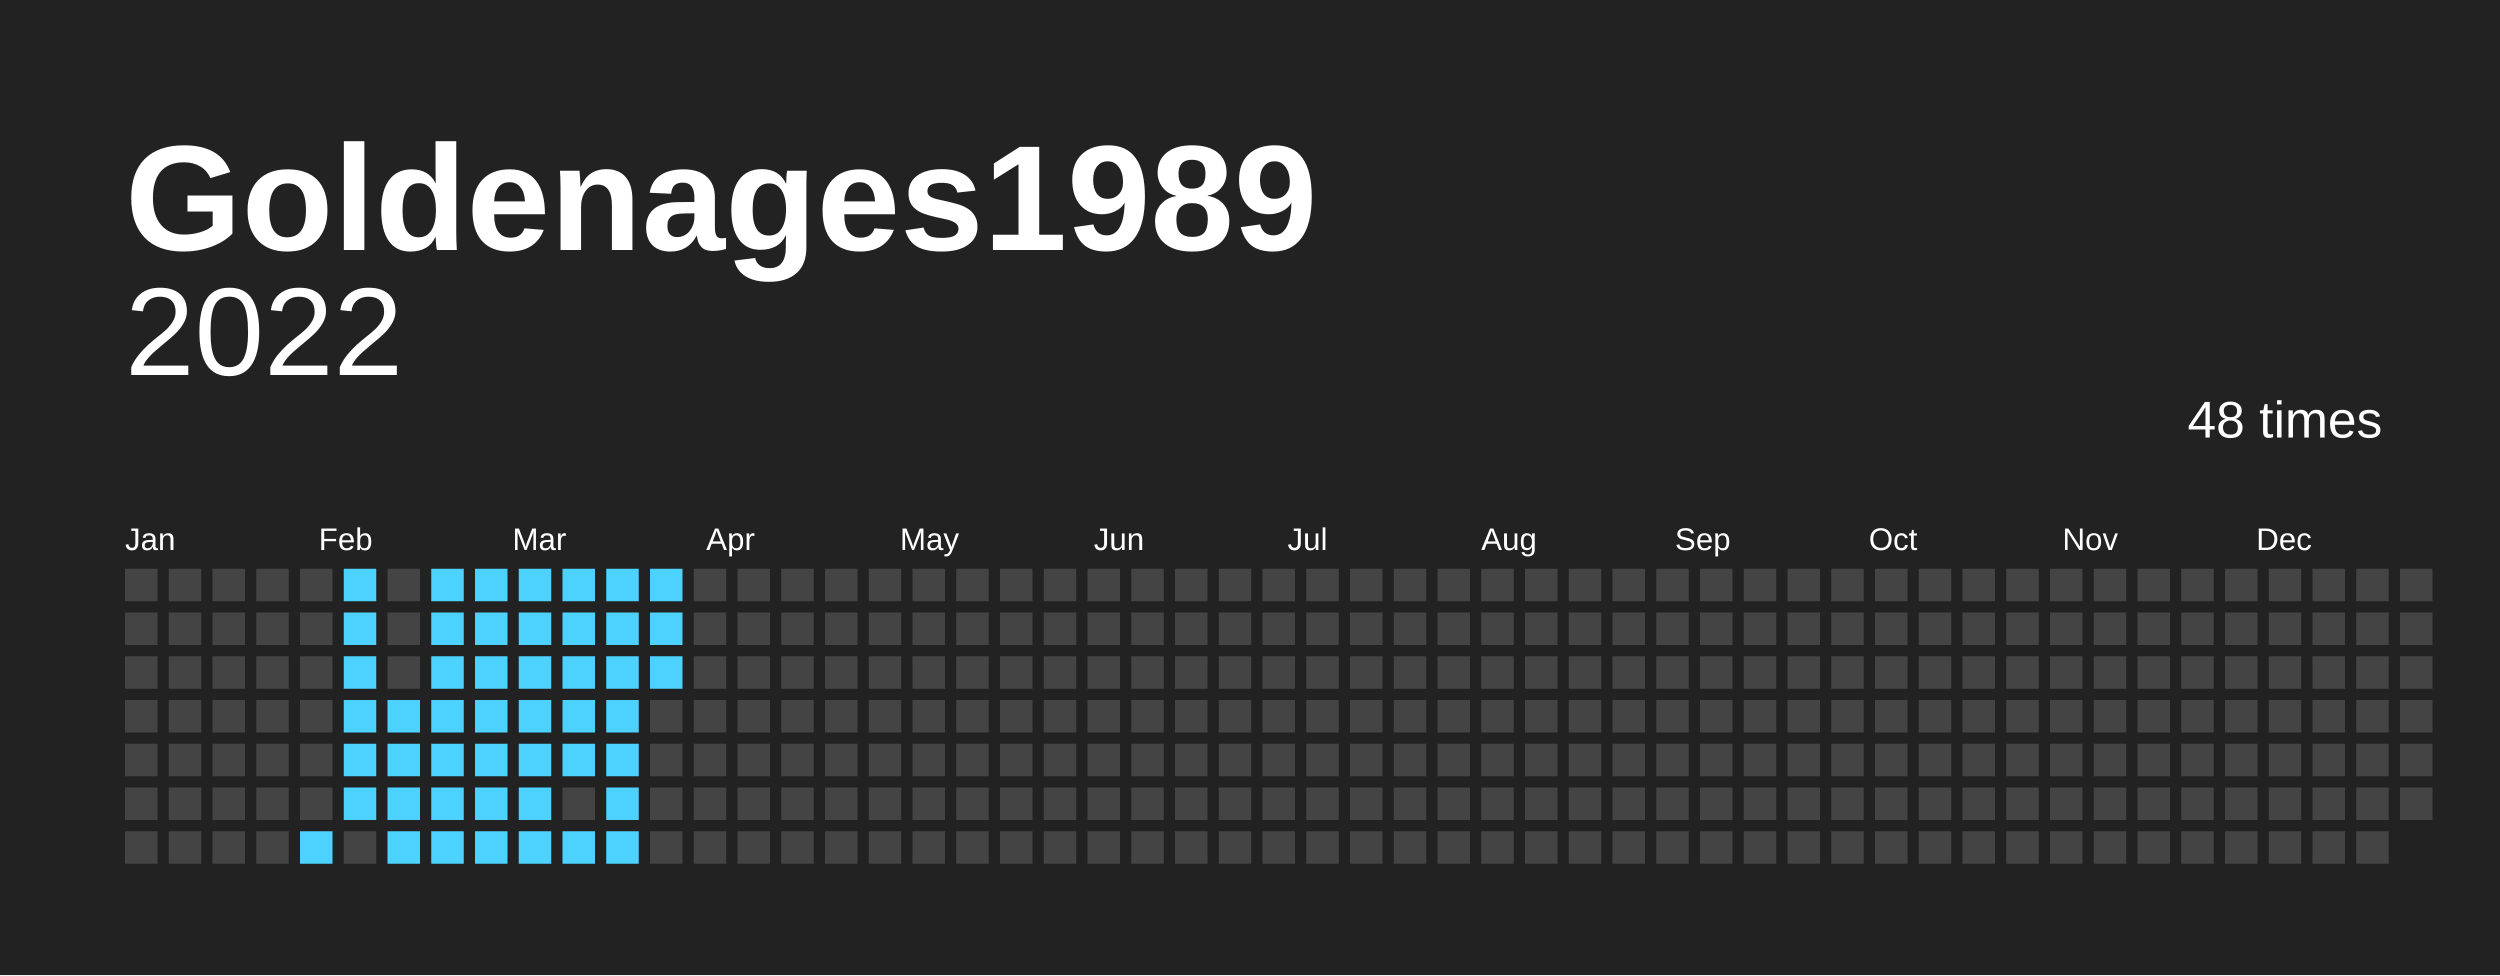
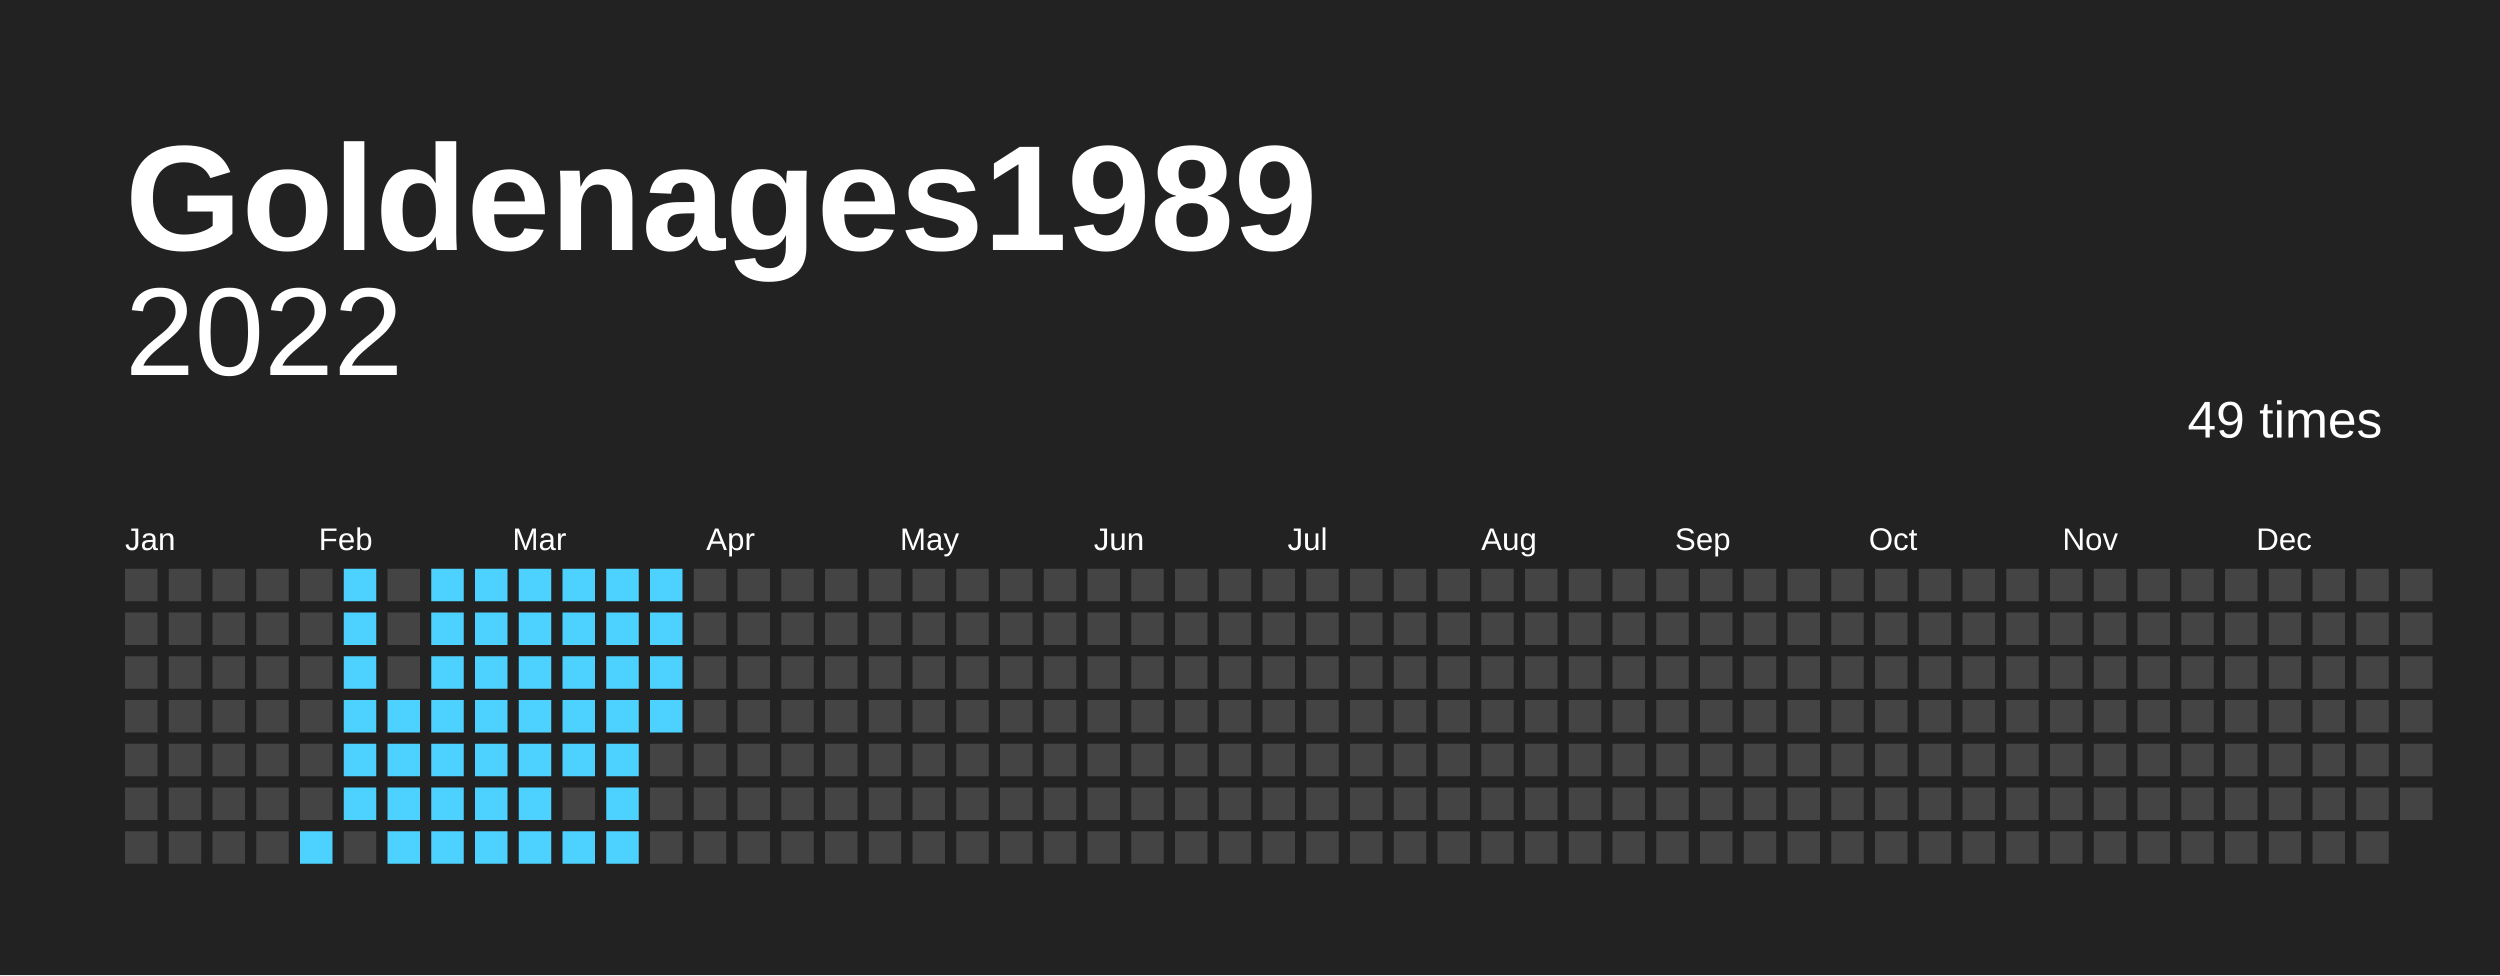
<svg xmlns="http://www.w3.org/2000/svg" baseProfile="full" height="78mm" version="1.1" viewBox="0,0,200,78" width="200mm">
  <defs />
  <rect fill="#222222" height="78" width="200" x="0" y="0" />
  <text fill="#FFFFFF" style="font-size:12px; font-family:Arial; font-weight:bold;" x="10" y="20">Goldenages1989</text>
  <text alignment-baseline="hanging" fill="#FFFFFF" style="font-size:10.0px; font-family:Arial;" x="10" y="30">2022</text>
-   <text alignment-baseline="hanging" fill="#FFFFFF" style="font-size:4.125px; font-family:Arial;" x="175" y="35">48 times</text>
+   <text alignment-baseline="hanging" fill="#FFFFFF" style="font-size:4.125px; font-family:Arial;" x="175" y="35">49 times</text>
  <text fill="#FFFFFF" style="font-size:2.5px; font-family:Arial" x="10.0" y="44">Jan</text>
  <text fill="#FFFFFF" style="font-size:2.5px; font-family:Arial" x="25.5" y="44">Feb</text>
  <text fill="#FFFFFF" style="font-size:2.5px; font-family:Arial" x="41.0" y="44">Mar</text>
  <text fill="#FFFFFF" style="font-size:2.5px; font-family:Arial" x="56.5" y="44">Apr</text>
  <text fill="#FFFFFF" style="font-size:2.5px; font-family:Arial" x="72.0" y="44">May</text>
  <text fill="#FFFFFF" style="font-size:2.5px; font-family:Arial" x="87.5" y="44">Jun</text>
  <text fill="#FFFFFF" style="font-size:2.5px; font-family:Arial" x="103.0" y="44">Jul</text>
  <text fill="#FFFFFF" style="font-size:2.5px; font-family:Arial" x="118.5" y="44">Aug</text>
  <text fill="#FFFFFF" style="font-size:2.5px; font-family:Arial" x="134.0" y="44">Sep</text>
  <text fill="#FFFFFF" style="font-size:2.5px; font-family:Arial" x="149.5" y="44">Oct</text>
  <text fill="#FFFFFF" style="font-size:2.5px; font-family:Arial" x="165.0" y="44">Nov</text>
  <text fill="#FFFFFF" style="font-size:2.5px; font-family:Arial" x="180.5" y="44">Dec</text>
  <rect fill="#444444" height="2.6" width="2.6" x="10.0" y="45.5" />
  <rect fill="#444444" height="2.6" width="2.6" x="10.0" y="49.0" />
  <rect fill="#444444" height="2.6" width="2.6" x="10.0" y="52.5" />
  <rect fill="#444444" height="2.6" width="2.6" x="10.0" y="56.0" />
  <rect fill="#444444" height="2.6" width="2.6" x="10.0" y="59.5" />
  <rect fill="#444444" height="2.6" width="2.6" x="10.0" y="63.0" />
  <rect fill="#444444" height="2.6" width="2.6" x="10.0" y="66.5" />
  <rect fill="#444444" height="2.6" width="2.6" x="13.5" y="45.5" />
  <rect fill="#444444" height="2.6" width="2.6" x="13.5" y="49.0" />
  <rect fill="#444444" height="2.6" width="2.6" x="13.5" y="52.5" />
  <rect fill="#444444" height="2.6" width="2.6" x="13.5" y="56.0" />
  <rect fill="#444444" height="2.6" width="2.6" x="13.5" y="59.5" />
  <rect fill="#444444" height="2.6" width="2.6" x="13.5" y="63.0" />
  <rect fill="#444444" height="2.6" width="2.6" x="13.5" y="66.5" />
  <rect fill="#444444" height="2.6" width="2.6" x="17.0" y="45.5" />
  <rect fill="#444444" height="2.6" width="2.6" x="17.0" y="49.0" />
  <rect fill="#444444" height="2.6" width="2.6" x="17.0" y="52.5" />
  <rect fill="#444444" height="2.6" width="2.6" x="17.0" y="56.0" />
  <rect fill="#444444" height="2.6" width="2.6" x="17.0" y="59.5" />
  <rect fill="#444444" height="2.6" width="2.6" x="17.0" y="63.0" />
  <rect fill="#444444" height="2.6" width="2.6" x="17.0" y="66.5" />
  <rect fill="#444444" height="2.6" width="2.6" x="20.5" y="45.5" />
  <rect fill="#444444" height="2.6" width="2.6" x="20.5" y="49.0" />
  <rect fill="#444444" height="2.6" width="2.6" x="20.5" y="52.5" />
  <rect fill="#444444" height="2.6" width="2.6" x="20.5" y="56.0" />
  <rect fill="#444444" height="2.6" width="2.6" x="20.5" y="59.5" />
  <rect fill="#444444" height="2.6" width="2.6" x="20.5" y="63.0" />
  <rect fill="#444444" height="2.6" width="2.6" x="20.5" y="66.5" />
  <rect fill="#444444" height="2.6" width="2.6" x="24.0" y="45.5" />
  <rect fill="#444444" height="2.6" width="2.6" x="24.0" y="49.0" />
  <rect fill="#444444" height="2.6" width="2.6" x="24.0" y="52.5" />
  <rect fill="#444444" height="2.6" width="2.6" x="24.0" y="56.0" />
  <rect fill="#444444" height="2.6" width="2.6" x="24.0" y="59.5" />
  <rect fill="#444444" height="2.6" width="2.6" x="24.0" y="63.0" />
  <rect fill="#4DD2FF" height="2.6" width="2.6" x="24.0" y="66.5" />
  <rect fill="#4DD2FF" height="2.6" width="2.6" x="27.5" y="45.5" />
  <rect fill="#4DD2FF" height="2.6" width="2.6" x="27.5" y="49.0" />
  <rect fill="#4DD2FF" height="2.6" width="2.6" x="27.5" y="52.5" />
  <rect fill="#4DD2FF" height="2.6" width="2.6" x="27.5" y="56.0" />
  <rect fill="#4DD2FF" height="2.6" width="2.6" x="27.5" y="59.5" />
  <rect fill="#4DD2FF" height="2.6" width="2.6" x="27.5" y="63.0" />
  <rect fill="#444444" height="2.6" width="2.6" x="27.5" y="66.5" />
  <rect fill="#444444" height="2.6" width="2.6" x="31.0" y="45.5" />
  <rect fill="#444444" height="2.6" width="2.6" x="31.0" y="49.0" />
  <rect fill="#444444" height="2.6" width="2.6" x="31.0" y="52.5" />
  <rect fill="#4DD2FF" height="2.6" width="2.6" x="31.0" y="56.0" />
  <rect fill="#4DD2FF" height="2.6" width="2.6" x="31.0" y="59.5" />
  <rect fill="#4DD2FF" height="2.6" width="2.6" x="31.0" y="63.0" />
  <rect fill="#4DD2FF" height="2.6" width="2.6" x="31.0" y="66.5" />
  <rect fill="#4DD2FF" height="2.6" width="2.6" x="34.5" y="45.5" />
  <rect fill="#4DD2FF" height="2.6" width="2.6" x="34.5" y="49.0" />
  <rect fill="#4DD2FF" height="2.6" width="2.6" x="34.5" y="52.5" />
  <rect fill="#4DD2FF" height="2.6" width="2.6" x="34.5" y="56.0" />
  <rect fill="#4DD2FF" height="2.6" width="2.6" x="34.5" y="59.5" />
  <rect fill="#4DD2FF" height="2.6" width="2.6" x="34.5" y="63.0" />
  <rect fill="#4DD2FF" height="2.6" width="2.6" x="34.5" y="66.5" />
  <rect fill="#4DD2FF" height="2.6" width="2.6" x="38.0" y="45.5" />
  <rect fill="#4DD2FF" height="2.6" width="2.6" x="38.0" y="49.0" />
  <rect fill="#4DD2FF" height="2.6" width="2.6" x="38.0" y="52.5" />
  <rect fill="#4DD2FF" height="2.6" width="2.6" x="38.0" y="56.0" />
  <rect fill="#4DD2FF" height="2.6" width="2.6" x="38.0" y="59.5" />
  <rect fill="#4DD2FF" height="2.6" width="2.6" x="38.0" y="63.0" />
  <rect fill="#4DD2FF" height="2.6" width="2.6" x="38.0" y="66.5" />
  <rect fill="#4DD2FF" height="2.6" width="2.6" x="41.5" y="45.5" />
  <rect fill="#4DD2FF" height="2.6" width="2.6" x="41.5" y="49.0" />
  <rect fill="#4DD2FF" height="2.6" width="2.6" x="41.5" y="52.5" />
  <rect fill="#4DD2FF" height="2.6" width="2.6" x="41.5" y="56.0" />
  <rect fill="#4DD2FF" height="2.6" width="2.6" x="41.5" y="59.5" />
  <rect fill="#4DD2FF" height="2.6" width="2.6" x="41.5" y="63.0" />
  <rect fill="#4DD2FF" height="2.6" width="2.6" x="41.5" y="66.5" />
  <rect fill="#4DD2FF" height="2.6" width="2.6" x="45.0" y="45.5" />
  <rect fill="#4DD2FF" height="2.6" width="2.6" x="45.0" y="49.0" />
  <rect fill="#4DD2FF" height="2.6" width="2.6" x="45.0" y="52.5" />
  <rect fill="#4DD2FF" height="2.6" width="2.6" x="45.0" y="56.0" />
  <rect fill="#4DD2FF" height="2.6" width="2.6" x="45.0" y="59.5" />
  <rect fill="#444444" height="2.6" width="2.6" x="45.0" y="63.0" />
  <rect fill="#4DD2FF" height="2.6" width="2.6" x="45.0" y="66.5" />
  <rect fill="#4DD2FF" height="2.6" width="2.6" x="48.5" y="45.5" />
  <rect fill="#4DD2FF" height="2.6" width="2.6" x="48.5" y="49.0" />
  <rect fill="#4DD2FF" height="2.6" width="2.6" x="48.5" y="52.5" />
  <rect fill="#4DD2FF" height="2.6" width="2.6" x="48.5" y="56.0" />
  <rect fill="#4DD2FF" height="2.6" width="2.6" x="48.5" y="59.5" />
  <rect fill="#4DD2FF" height="2.6" width="2.6" x="48.5" y="63.0" />
  <rect fill="#4DD2FF" height="2.6" width="2.6" x="48.5" y="66.5" />
  <rect fill="#4DD2FF" height="2.6" width="2.6" x="52.0" y="45.5" />
  <rect fill="#4DD2FF" height="2.6" width="2.6" x="52.0" y="49.0" />
  <rect fill="#4DD2FF" height="2.6" width="2.6" x="52.0" y="52.5" />
-   <rect fill="#444444" height="2.6" width="2.6" x="52.0" y="56.0" />
+   <rect fill="#4DD2FF" height="2.6" width="2.6" x="52.0" y="56.0" />
  <rect fill="#444444" height="2.6" width="2.6" x="52.0" y="59.5" />
  <rect fill="#444444" height="2.6" width="2.6" x="52.0" y="63.0" />
  <rect fill="#444444" height="2.6" width="2.6" x="52.0" y="66.5" />
  <rect fill="#444444" height="2.6" width="2.6" x="55.5" y="45.5" />
  <rect fill="#444444" height="2.6" width="2.6" x="55.5" y="49.0" />
  <rect fill="#444444" height="2.6" width="2.6" x="55.5" y="52.5" />
  <rect fill="#444444" height="2.6" width="2.6" x="55.5" y="56.0" />
  <rect fill="#444444" height="2.6" width="2.6" x="55.5" y="59.5" />
  <rect fill="#444444" height="2.6" width="2.6" x="55.5" y="63.0" />
  <rect fill="#444444" height="2.6" width="2.6" x="55.5" y="66.5" />
  <rect fill="#444444" height="2.6" width="2.6" x="59.0" y="45.5" />
  <rect fill="#444444" height="2.6" width="2.6" x="59.0" y="49.0" />
  <rect fill="#444444" height="2.6" width="2.6" x="59.0" y="52.5" />
  <rect fill="#444444" height="2.6" width="2.6" x="59.0" y="56.0" />
  <rect fill="#444444" height="2.6" width="2.6" x="59.0" y="59.5" />
  <rect fill="#444444" height="2.6" width="2.6" x="59.0" y="63.0" />
  <rect fill="#444444" height="2.6" width="2.6" x="59.0" y="66.5" />
  <rect fill="#444444" height="2.6" width="2.6" x="62.5" y="45.5" />
  <rect fill="#444444" height="2.6" width="2.6" x="62.5" y="49.0" />
  <rect fill="#444444" height="2.6" width="2.6" x="62.5" y="52.5" />
  <rect fill="#444444" height="2.6" width="2.6" x="62.5" y="56.0" />
  <rect fill="#444444" height="2.6" width="2.6" x="62.5" y="59.5" />
  <rect fill="#444444" height="2.6" width="2.6" x="62.5" y="63.0" />
  <rect fill="#444444" height="2.6" width="2.6" x="62.5" y="66.5" />
  <rect fill="#444444" height="2.6" width="2.6" x="66.0" y="45.5" />
  <rect fill="#444444" height="2.6" width="2.6" x="66.0" y="49.0" />
  <rect fill="#444444" height="2.6" width="2.6" x="66.0" y="52.5" />
  <rect fill="#444444" height="2.6" width="2.6" x="66.0" y="56.0" />
  <rect fill="#444444" height="2.6" width="2.6" x="66.0" y="59.5" />
  <rect fill="#444444" height="2.6" width="2.6" x="66.0" y="63.0" />
  <rect fill="#444444" height="2.6" width="2.6" x="66.0" y="66.5" />
  <rect fill="#444444" height="2.6" width="2.6" x="69.5" y="45.5" />
  <rect fill="#444444" height="2.6" width="2.6" x="69.5" y="49.0" />
  <rect fill="#444444" height="2.6" width="2.6" x="69.5" y="52.5" />
  <rect fill="#444444" height="2.6" width="2.6" x="69.5" y="56.0" />
  <rect fill="#444444" height="2.6" width="2.6" x="69.5" y="59.5" />
  <rect fill="#444444" height="2.6" width="2.6" x="69.5" y="63.0" />
  <rect fill="#444444" height="2.6" width="2.6" x="69.5" y="66.5" />
  <rect fill="#444444" height="2.6" width="2.6" x="73.0" y="45.5" />
  <rect fill="#444444" height="2.6" width="2.6" x="73.0" y="49.0" />
  <rect fill="#444444" height="2.6" width="2.6" x="73.0" y="52.5" />
  <rect fill="#444444" height="2.6" width="2.6" x="73.0" y="56.0" />
  <rect fill="#444444" height="2.6" width="2.6" x="73.0" y="59.5" />
  <rect fill="#444444" height="2.6" width="2.6" x="73.0" y="63.0" />
  <rect fill="#444444" height="2.6" width="2.6" x="73.0" y="66.5" />
  <rect fill="#444444" height="2.6" width="2.6" x="76.5" y="45.5" />
  <rect fill="#444444" height="2.6" width="2.6" x="76.5" y="49.0" />
  <rect fill="#444444" height="2.6" width="2.6" x="76.5" y="52.5" />
  <rect fill="#444444" height="2.6" width="2.6" x="76.5" y="56.0" />
  <rect fill="#444444" height="2.6" width="2.6" x="76.5" y="59.5" />
  <rect fill="#444444" height="2.6" width="2.6" x="76.5" y="63.0" />
  <rect fill="#444444" height="2.6" width="2.6" x="76.5" y="66.5" />
  <rect fill="#444444" height="2.6" width="2.6" x="80.0" y="45.5" />
  <rect fill="#444444" height="2.6" width="2.6" x="80.0" y="49.0" />
  <rect fill="#444444" height="2.6" width="2.6" x="80.0" y="52.5" />
  <rect fill="#444444" height="2.6" width="2.6" x="80.0" y="56.0" />
  <rect fill="#444444" height="2.6" width="2.6" x="80.0" y="59.5" />
  <rect fill="#444444" height="2.6" width="2.6" x="80.0" y="63.0" />
  <rect fill="#444444" height="2.6" width="2.6" x="80.0" y="66.5" />
  <rect fill="#444444" height="2.6" width="2.6" x="83.5" y="45.5" />
  <rect fill="#444444" height="2.6" width="2.6" x="83.5" y="49.0" />
  <rect fill="#444444" height="2.6" width="2.6" x="83.5" y="52.5" />
  <rect fill="#444444" height="2.6" width="2.6" x="83.5" y="56.0" />
  <rect fill="#444444" height="2.6" width="2.6" x="83.5" y="59.5" />
  <rect fill="#444444" height="2.6" width="2.6" x="83.5" y="63.0" />
  <rect fill="#444444" height="2.6" width="2.6" x="83.5" y="66.5" />
  <rect fill="#444444" height="2.6" width="2.6" x="87.0" y="45.5" />
  <rect fill="#444444" height="2.6" width="2.6" x="87.0" y="49.0" />
  <rect fill="#444444" height="2.6" width="2.6" x="87.0" y="52.5" />
  <rect fill="#444444" height="2.6" width="2.6" x="87.0" y="56.0" />
  <rect fill="#444444" height="2.6" width="2.6" x="87.0" y="59.5" />
  <rect fill="#444444" height="2.6" width="2.6" x="87.0" y="63.0" />
  <rect fill="#444444" height="2.6" width="2.6" x="87.0" y="66.5" />
  <rect fill="#444444" height="2.6" width="2.6" x="90.5" y="45.5" />
  <rect fill="#444444" height="2.6" width="2.6" x="90.5" y="49.0" />
  <rect fill="#444444" height="2.6" width="2.6" x="90.5" y="52.5" />
  <rect fill="#444444" height="2.6" width="2.6" x="90.5" y="56.0" />
  <rect fill="#444444" height="2.6" width="2.6" x="90.5" y="59.5" />
  <rect fill="#444444" height="2.6" width="2.6" x="90.5" y="63.0" />
  <rect fill="#444444" height="2.6" width="2.6" x="90.5" y="66.5" />
  <rect fill="#444444" height="2.6" width="2.6" x="94.0" y="45.5" />
  <rect fill="#444444" height="2.6" width="2.6" x="94.0" y="49.0" />
  <rect fill="#444444" height="2.6" width="2.6" x="94.0" y="52.5" />
  <rect fill="#444444" height="2.6" width="2.6" x="94.0" y="56.0" />
  <rect fill="#444444" height="2.6" width="2.6" x="94.0" y="59.5" />
  <rect fill="#444444" height="2.6" width="2.6" x="94.0" y="63.0" />
  <rect fill="#444444" height="2.6" width="2.6" x="94.0" y="66.5" />
  <rect fill="#444444" height="2.6" width="2.6" x="97.5" y="45.5" />
  <rect fill="#444444" height="2.6" width="2.6" x="97.5" y="49.0" />
  <rect fill="#444444" height="2.6" width="2.6" x="97.5" y="52.5" />
  <rect fill="#444444" height="2.6" width="2.6" x="97.5" y="56.0" />
  <rect fill="#444444" height="2.6" width="2.6" x="97.5" y="59.5" />
  <rect fill="#444444" height="2.6" width="2.6" x="97.5" y="63.0" />
  <rect fill="#444444" height="2.6" width="2.6" x="97.5" y="66.5" />
  <rect fill="#444444" height="2.6" width="2.6" x="101.0" y="45.5" />
  <rect fill="#444444" height="2.6" width="2.6" x="101.0" y="49.0" />
  <rect fill="#444444" height="2.6" width="2.6" x="101.0" y="52.5" />
  <rect fill="#444444" height="2.6" width="2.6" x="101.0" y="56.0" />
  <rect fill="#444444" height="2.6" width="2.6" x="101.0" y="59.5" />
  <rect fill="#444444" height="2.6" width="2.6" x="101.0" y="63.0" />
  <rect fill="#444444" height="2.6" width="2.6" x="101.0" y="66.5" />
  <rect fill="#444444" height="2.6" width="2.6" x="104.5" y="45.5" />
  <rect fill="#444444" height="2.6" width="2.6" x="104.5" y="49.0" />
  <rect fill="#444444" height="2.6" width="2.6" x="104.5" y="52.5" />
  <rect fill="#444444" height="2.6" width="2.6" x="104.5" y="56.0" />
  <rect fill="#444444" height="2.6" width="2.6" x="104.5" y="59.5" />
  <rect fill="#444444" height="2.6" width="2.6" x="104.5" y="63.0" />
  <rect fill="#444444" height="2.6" width="2.6" x="104.5" y="66.5" />
  <rect fill="#444444" height="2.6" width="2.6" x="108.0" y="45.5" />
  <rect fill="#444444" height="2.6" width="2.6" x="108.0" y="49.0" />
  <rect fill="#444444" height="2.6" width="2.6" x="108.0" y="52.5" />
  <rect fill="#444444" height="2.6" width="2.6" x="108.0" y="56.0" />
  <rect fill="#444444" height="2.6" width="2.6" x="108.0" y="59.5" />
  <rect fill="#444444" height="2.6" width="2.6" x="108.0" y="63.0" />
  <rect fill="#444444" height="2.6" width="2.6" x="108.0" y="66.5" />
  <rect fill="#444444" height="2.6" width="2.6" x="111.5" y="45.5" />
  <rect fill="#444444" height="2.6" width="2.6" x="111.5" y="49.0" />
  <rect fill="#444444" height="2.6" width="2.6" x="111.5" y="52.5" />
  <rect fill="#444444" height="2.6" width="2.6" x="111.5" y="56.0" />
  <rect fill="#444444" height="2.6" width="2.6" x="111.5" y="59.5" />
  <rect fill="#444444" height="2.6" width="2.6" x="111.5" y="63.0" />
  <rect fill="#444444" height="2.6" width="2.6" x="111.5" y="66.5" />
  <rect fill="#444444" height="2.6" width="2.6" x="115.0" y="45.5" />
  <rect fill="#444444" height="2.6" width="2.6" x="115.0" y="49.0" />
  <rect fill="#444444" height="2.6" width="2.6" x="115.0" y="52.5" />
  <rect fill="#444444" height="2.6" width="2.6" x="115.0" y="56.0" />
  <rect fill="#444444" height="2.6" width="2.6" x="115.0" y="59.5" />
  <rect fill="#444444" height="2.6" width="2.6" x="115.0" y="63.0" />
  <rect fill="#444444" height="2.6" width="2.6" x="115.0" y="66.5" />
  <rect fill="#444444" height="2.6" width="2.6" x="118.5" y="45.5" />
  <rect fill="#444444" height="2.6" width="2.6" x="118.5" y="49.0" />
  <rect fill="#444444" height="2.6" width="2.6" x="118.5" y="52.5" />
  <rect fill="#444444" height="2.6" width="2.6" x="118.5" y="56.0" />
  <rect fill="#444444" height="2.6" width="2.6" x="118.5" y="59.5" />
  <rect fill="#444444" height="2.6" width="2.6" x="118.5" y="63.0" />
  <rect fill="#444444" height="2.6" width="2.6" x="118.5" y="66.5" />
  <rect fill="#444444" height="2.6" width="2.6" x="122.0" y="45.5" />
  <rect fill="#444444" height="2.6" width="2.6" x="122.0" y="49.0" />
  <rect fill="#444444" height="2.6" width="2.6" x="122.0" y="52.5" />
  <rect fill="#444444" height="2.6" width="2.6" x="122.0" y="56.0" />
  <rect fill="#444444" height="2.6" width="2.6" x="122.0" y="59.5" />
  <rect fill="#444444" height="2.6" width="2.6" x="122.0" y="63.0" />
  <rect fill="#444444" height="2.6" width="2.6" x="122.0" y="66.5" />
  <rect fill="#444444" height="2.6" width="2.6" x="125.5" y="45.5" />
  <rect fill="#444444" height="2.6" width="2.6" x="125.5" y="49.0" />
  <rect fill="#444444" height="2.6" width="2.6" x="125.5" y="52.5" />
  <rect fill="#444444" height="2.6" width="2.6" x="125.5" y="56.0" />
  <rect fill="#444444" height="2.6" width="2.6" x="125.5" y="59.5" />
  <rect fill="#444444" height="2.6" width="2.6" x="125.5" y="63.0" />
  <rect fill="#444444" height="2.6" width="2.6" x="125.5" y="66.5" />
  <rect fill="#444444" height="2.6" width="2.6" x="129.0" y="45.5" />
  <rect fill="#444444" height="2.6" width="2.6" x="129.0" y="49.0" />
  <rect fill="#444444" height="2.6" width="2.6" x="129.0" y="52.5" />
  <rect fill="#444444" height="2.6" width="2.6" x="129.0" y="56.0" />
  <rect fill="#444444" height="2.6" width="2.6" x="129.0" y="59.5" />
  <rect fill="#444444" height="2.6" width="2.6" x="129.0" y="63.0" />
  <rect fill="#444444" height="2.6" width="2.6" x="129.0" y="66.5" />
  <rect fill="#444444" height="2.6" width="2.6" x="132.5" y="45.5" />
  <rect fill="#444444" height="2.6" width="2.6" x="132.5" y="49.0" />
  <rect fill="#444444" height="2.6" width="2.6" x="132.5" y="52.5" />
  <rect fill="#444444" height="2.6" width="2.6" x="132.5" y="56.0" />
  <rect fill="#444444" height="2.6" width="2.6" x="132.5" y="59.5" />
  <rect fill="#444444" height="2.6" width="2.6" x="132.5" y="63.0" />
  <rect fill="#444444" height="2.6" width="2.6" x="132.5" y="66.5" />
  <rect fill="#444444" height="2.6" width="2.6" x="136.0" y="45.5" />
  <rect fill="#444444" height="2.6" width="2.6" x="136.0" y="49.0" />
  <rect fill="#444444" height="2.6" width="2.6" x="136.0" y="52.5" />
  <rect fill="#444444" height="2.6" width="2.6" x="136.0" y="56.0" />
  <rect fill="#444444" height="2.6" width="2.6" x="136.0" y="59.5" />
  <rect fill="#444444" height="2.6" width="2.6" x="136.0" y="63.0" />
  <rect fill="#444444" height="2.6" width="2.6" x="136.0" y="66.5" />
  <rect fill="#444444" height="2.6" width="2.6" x="139.5" y="45.5" />
  <rect fill="#444444" height="2.6" width="2.6" x="139.5" y="49.0" />
  <rect fill="#444444" height="2.6" width="2.6" x="139.5" y="52.5" />
  <rect fill="#444444" height="2.6" width="2.6" x="139.5" y="56.0" />
  <rect fill="#444444" height="2.6" width="2.6" x="139.5" y="59.5" />
  <rect fill="#444444" height="2.6" width="2.6" x="139.5" y="63.0" />
  <rect fill="#444444" height="2.6" width="2.6" x="139.5" y="66.5" />
  <rect fill="#444444" height="2.6" width="2.6" x="143.0" y="45.5" />
  <rect fill="#444444" height="2.6" width="2.6" x="143.0" y="49.0" />
  <rect fill="#444444" height="2.6" width="2.6" x="143.0" y="52.5" />
  <rect fill="#444444" height="2.6" width="2.6" x="143.0" y="56.0" />
  <rect fill="#444444" height="2.6" width="2.6" x="143.0" y="59.5" />
  <rect fill="#444444" height="2.6" width="2.6" x="143.0" y="63.0" />
  <rect fill="#444444" height="2.6" width="2.6" x="143.0" y="66.5" />
  <rect fill="#444444" height="2.6" width="2.6" x="146.5" y="45.5" />
  <rect fill="#444444" height="2.6" width="2.6" x="146.5" y="49.0" />
  <rect fill="#444444" height="2.6" width="2.6" x="146.5" y="52.5" />
  <rect fill="#444444" height="2.6" width="2.6" x="146.5" y="56.0" />
  <rect fill="#444444" height="2.6" width="2.6" x="146.5" y="59.5" />
  <rect fill="#444444" height="2.6" width="2.6" x="146.5" y="63.0" />
  <rect fill="#444444" height="2.6" width="2.6" x="146.5" y="66.5" />
  <rect fill="#444444" height="2.6" width="2.6" x="150.0" y="45.5" />
  <rect fill="#444444" height="2.6" width="2.6" x="150.0" y="49.0" />
  <rect fill="#444444" height="2.6" width="2.6" x="150.0" y="52.5" />
  <rect fill="#444444" height="2.6" width="2.6" x="150.0" y="56.0" />
  <rect fill="#444444" height="2.6" width="2.6" x="150.0" y="59.5" />
  <rect fill="#444444" height="2.6" width="2.6" x="150.0" y="63.0" />
  <rect fill="#444444" height="2.6" width="2.6" x="150.0" y="66.5" />
  <rect fill="#444444" height="2.6" width="2.6" x="153.5" y="45.5" />
  <rect fill="#444444" height="2.6" width="2.6" x="153.5" y="49.0" />
  <rect fill="#444444" height="2.6" width="2.6" x="153.5" y="52.5" />
  <rect fill="#444444" height="2.6" width="2.6" x="153.5" y="56.0" />
  <rect fill="#444444" height="2.6" width="2.6" x="153.5" y="59.5" />
  <rect fill="#444444" height="2.6" width="2.6" x="153.5" y="63.0" />
  <rect fill="#444444" height="2.6" width="2.6" x="153.5" y="66.5" />
  <rect fill="#444444" height="2.6" width="2.6" x="157.0" y="45.5" />
  <rect fill="#444444" height="2.6" width="2.6" x="157.0" y="49.0" />
  <rect fill="#444444" height="2.6" width="2.6" x="157.0" y="52.5" />
  <rect fill="#444444" height="2.6" width="2.6" x="157.0" y="56.0" />
  <rect fill="#444444" height="2.6" width="2.6" x="157.0" y="59.5" />
  <rect fill="#444444" height="2.6" width="2.6" x="157.0" y="63.0" />
  <rect fill="#444444" height="2.6" width="2.6" x="157.0" y="66.5" />
  <rect fill="#444444" height="2.6" width="2.6" x="160.5" y="45.5" />
  <rect fill="#444444" height="2.6" width="2.6" x="160.5" y="49.0" />
  <rect fill="#444444" height="2.6" width="2.6" x="160.5" y="52.5" />
  <rect fill="#444444" height="2.6" width="2.6" x="160.5" y="56.0" />
  <rect fill="#444444" height="2.6" width="2.6" x="160.5" y="59.5" />
  <rect fill="#444444" height="2.6" width="2.6" x="160.5" y="63.0" />
  <rect fill="#444444" height="2.6" width="2.6" x="160.5" y="66.5" />
  <rect fill="#444444" height="2.6" width="2.6" x="164.0" y="45.5" />
  <rect fill="#444444" height="2.6" width="2.6" x="164.0" y="49.0" />
  <rect fill="#444444" height="2.6" width="2.6" x="164.0" y="52.5" />
  <rect fill="#444444" height="2.6" width="2.6" x="164.0" y="56.0" />
  <rect fill="#444444" height="2.6" width="2.6" x="164.0" y="59.5" />
  <rect fill="#444444" height="2.6" width="2.6" x="164.0" y="63.0" />
  <rect fill="#444444" height="2.6" width="2.6" x="164.0" y="66.5" />
  <rect fill="#444444" height="2.6" width="2.6" x="167.5" y="45.5" />
  <rect fill="#444444" height="2.6" width="2.6" x="167.5" y="49.0" />
  <rect fill="#444444" height="2.6" width="2.6" x="167.5" y="52.5" />
  <rect fill="#444444" height="2.6" width="2.6" x="167.5" y="56.0" />
  <rect fill="#444444" height="2.6" width="2.6" x="167.5" y="59.5" />
  <rect fill="#444444" height="2.6" width="2.6" x="167.5" y="63.0" />
  <rect fill="#444444" height="2.6" width="2.6" x="167.5" y="66.5" />
  <rect fill="#444444" height="2.6" width="2.6" x="171.0" y="45.5" />
  <rect fill="#444444" height="2.6" width="2.6" x="171.0" y="49.0" />
  <rect fill="#444444" height="2.6" width="2.6" x="171.0" y="52.5" />
  <rect fill="#444444" height="2.6" width="2.6" x="171.0" y="56.0" />
  <rect fill="#444444" height="2.6" width="2.6" x="171.0" y="59.5" />
  <rect fill="#444444" height="2.6" width="2.6" x="171.0" y="63.0" />
  <rect fill="#444444" height="2.6" width="2.6" x="171.0" y="66.5" />
  <rect fill="#444444" height="2.6" width="2.6" x="174.5" y="45.5" />
  <rect fill="#444444" height="2.6" width="2.6" x="174.5" y="49.0" />
  <rect fill="#444444" height="2.6" width="2.6" x="174.5" y="52.5" />
  <rect fill="#444444" height="2.6" width="2.6" x="174.5" y="56.0" />
  <rect fill="#444444" height="2.6" width="2.6" x="174.5" y="59.5" />
  <rect fill="#444444" height="2.6" width="2.6" x="174.5" y="63.0" />
  <rect fill="#444444" height="2.6" width="2.6" x="174.5" y="66.5" />
  <rect fill="#444444" height="2.6" width="2.6" x="178.0" y="45.5" />
  <rect fill="#444444" height="2.6" width="2.6" x="178.0" y="49.0" />
  <rect fill="#444444" height="2.6" width="2.6" x="178.0" y="52.5" />
  <rect fill="#444444" height="2.6" width="2.6" x="178.0" y="56.0" />
  <rect fill="#444444" height="2.6" width="2.6" x="178.0" y="59.5" />
  <rect fill="#444444" height="2.6" width="2.6" x="178.0" y="63.0" />
  <rect fill="#444444" height="2.6" width="2.6" x="178.0" y="66.5" />
  <rect fill="#444444" height="2.6" width="2.6" x="181.5" y="45.5" />
  <rect fill="#444444" height="2.6" width="2.6" x="181.5" y="49.0" />
  <rect fill="#444444" height="2.6" width="2.6" x="181.5" y="52.5" />
  <rect fill="#444444" height="2.6" width="2.6" x="181.5" y="56.0" />
  <rect fill="#444444" height="2.6" width="2.6" x="181.5" y="59.5" />
  <rect fill="#444444" height="2.6" width="2.6" x="181.5" y="63.0" />
  <rect fill="#444444" height="2.6" width="2.6" x="181.5" y="66.5" />
  <rect fill="#444444" height="2.6" width="2.6" x="185.0" y="45.5" />
  <rect fill="#444444" height="2.6" width="2.6" x="185.0" y="49.0" />
  <rect fill="#444444" height="2.6" width="2.6" x="185.0" y="52.5" />
  <rect fill="#444444" height="2.6" width="2.6" x="185.0" y="56.0" />
  <rect fill="#444444" height="2.6" width="2.6" x="185.0" y="59.5" />
  <rect fill="#444444" height="2.6" width="2.6" x="185.0" y="63.0" />
  <rect fill="#444444" height="2.6" width="2.6" x="185.0" y="66.5" />
  <rect fill="#444444" height="2.6" width="2.6" x="188.5" y="45.5" />
  <rect fill="#444444" height="2.6" width="2.6" x="188.5" y="49.0" />
  <rect fill="#444444" height="2.6" width="2.6" x="188.5" y="52.5" />
  <rect fill="#444444" height="2.6" width="2.6" x="188.5" y="56.0" />
  <rect fill="#444444" height="2.6" width="2.6" x="188.5" y="59.5" />
  <rect fill="#444444" height="2.6" width="2.6" x="188.5" y="63.0" />
  <rect fill="#444444" height="2.6" width="2.6" x="188.5" y="66.5" />
  <rect fill="#444444" height="2.6" width="2.6" x="192.0" y="45.5" />
  <rect fill="#444444" height="2.6" width="2.6" x="192.0" y="49.0" />
  <rect fill="#444444" height="2.6" width="2.6" x="192.0" y="52.5" />
  <rect fill="#444444" height="2.6" width="2.6" x="192.0" y="56.0" />
  <rect fill="#444444" height="2.6" width="2.6" x="192.0" y="59.5" />
  <rect fill="#444444" height="2.6" width="2.6" x="192.0" y="63.0" />
</svg>
